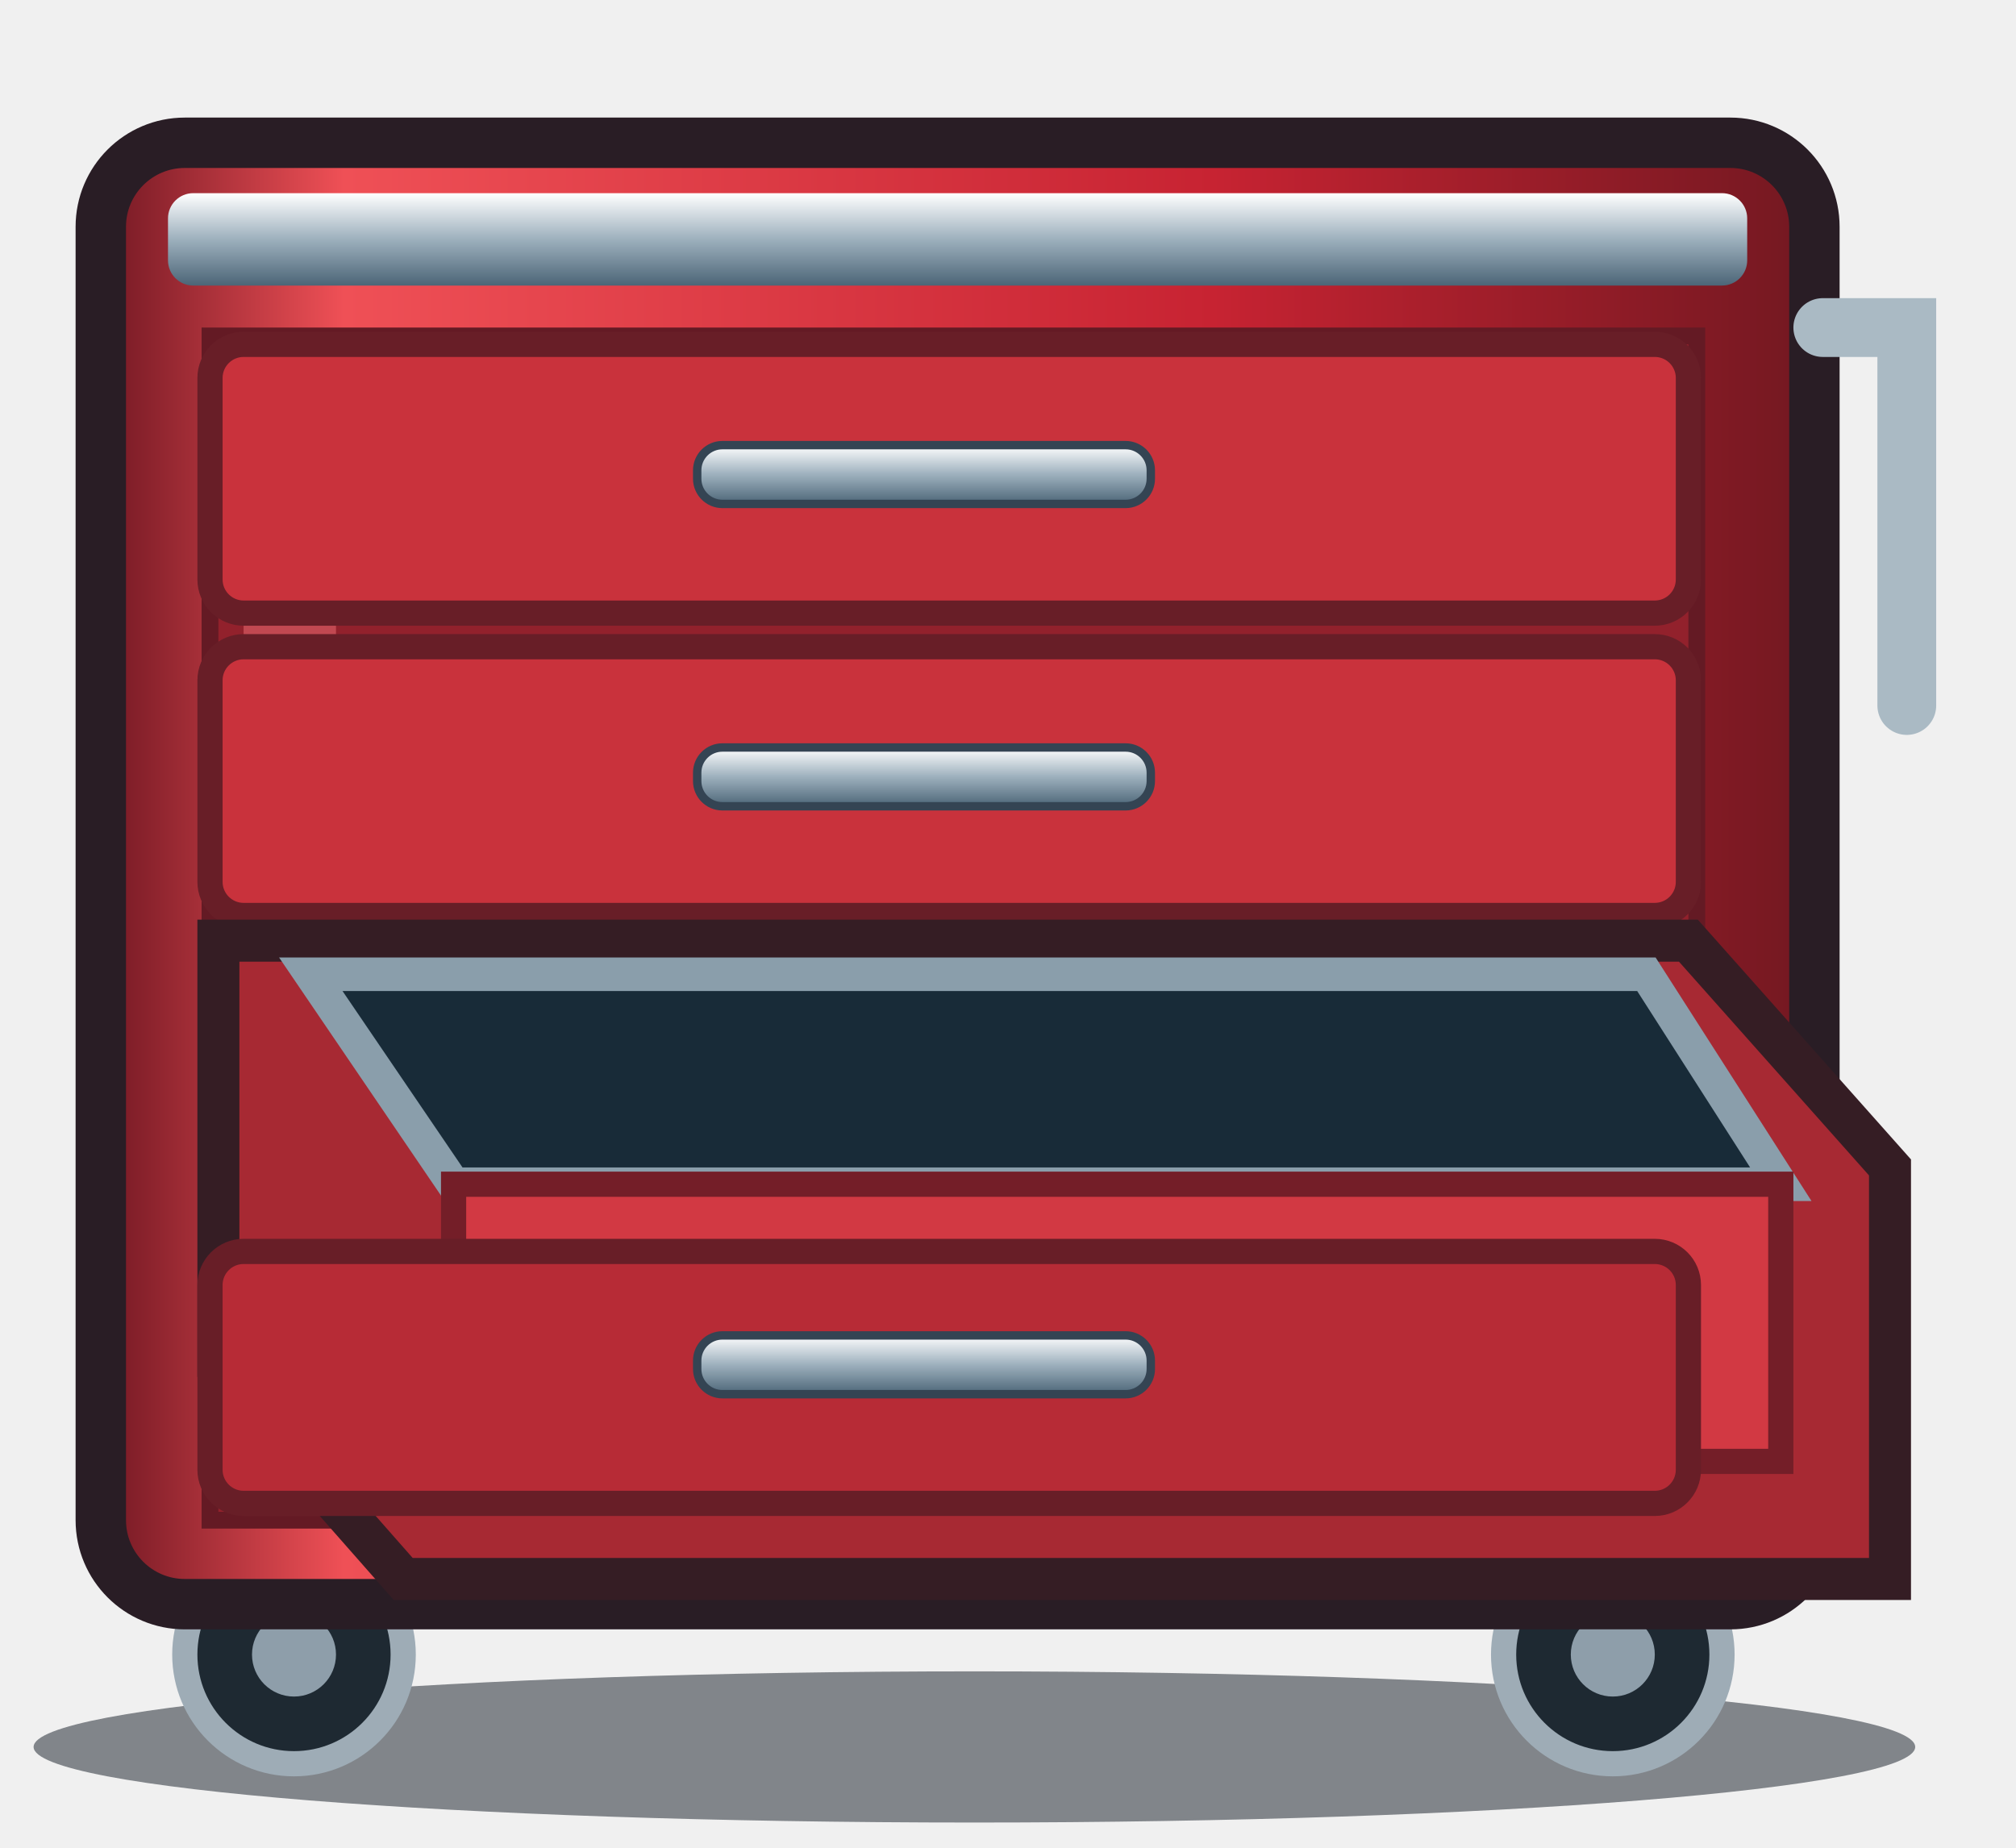
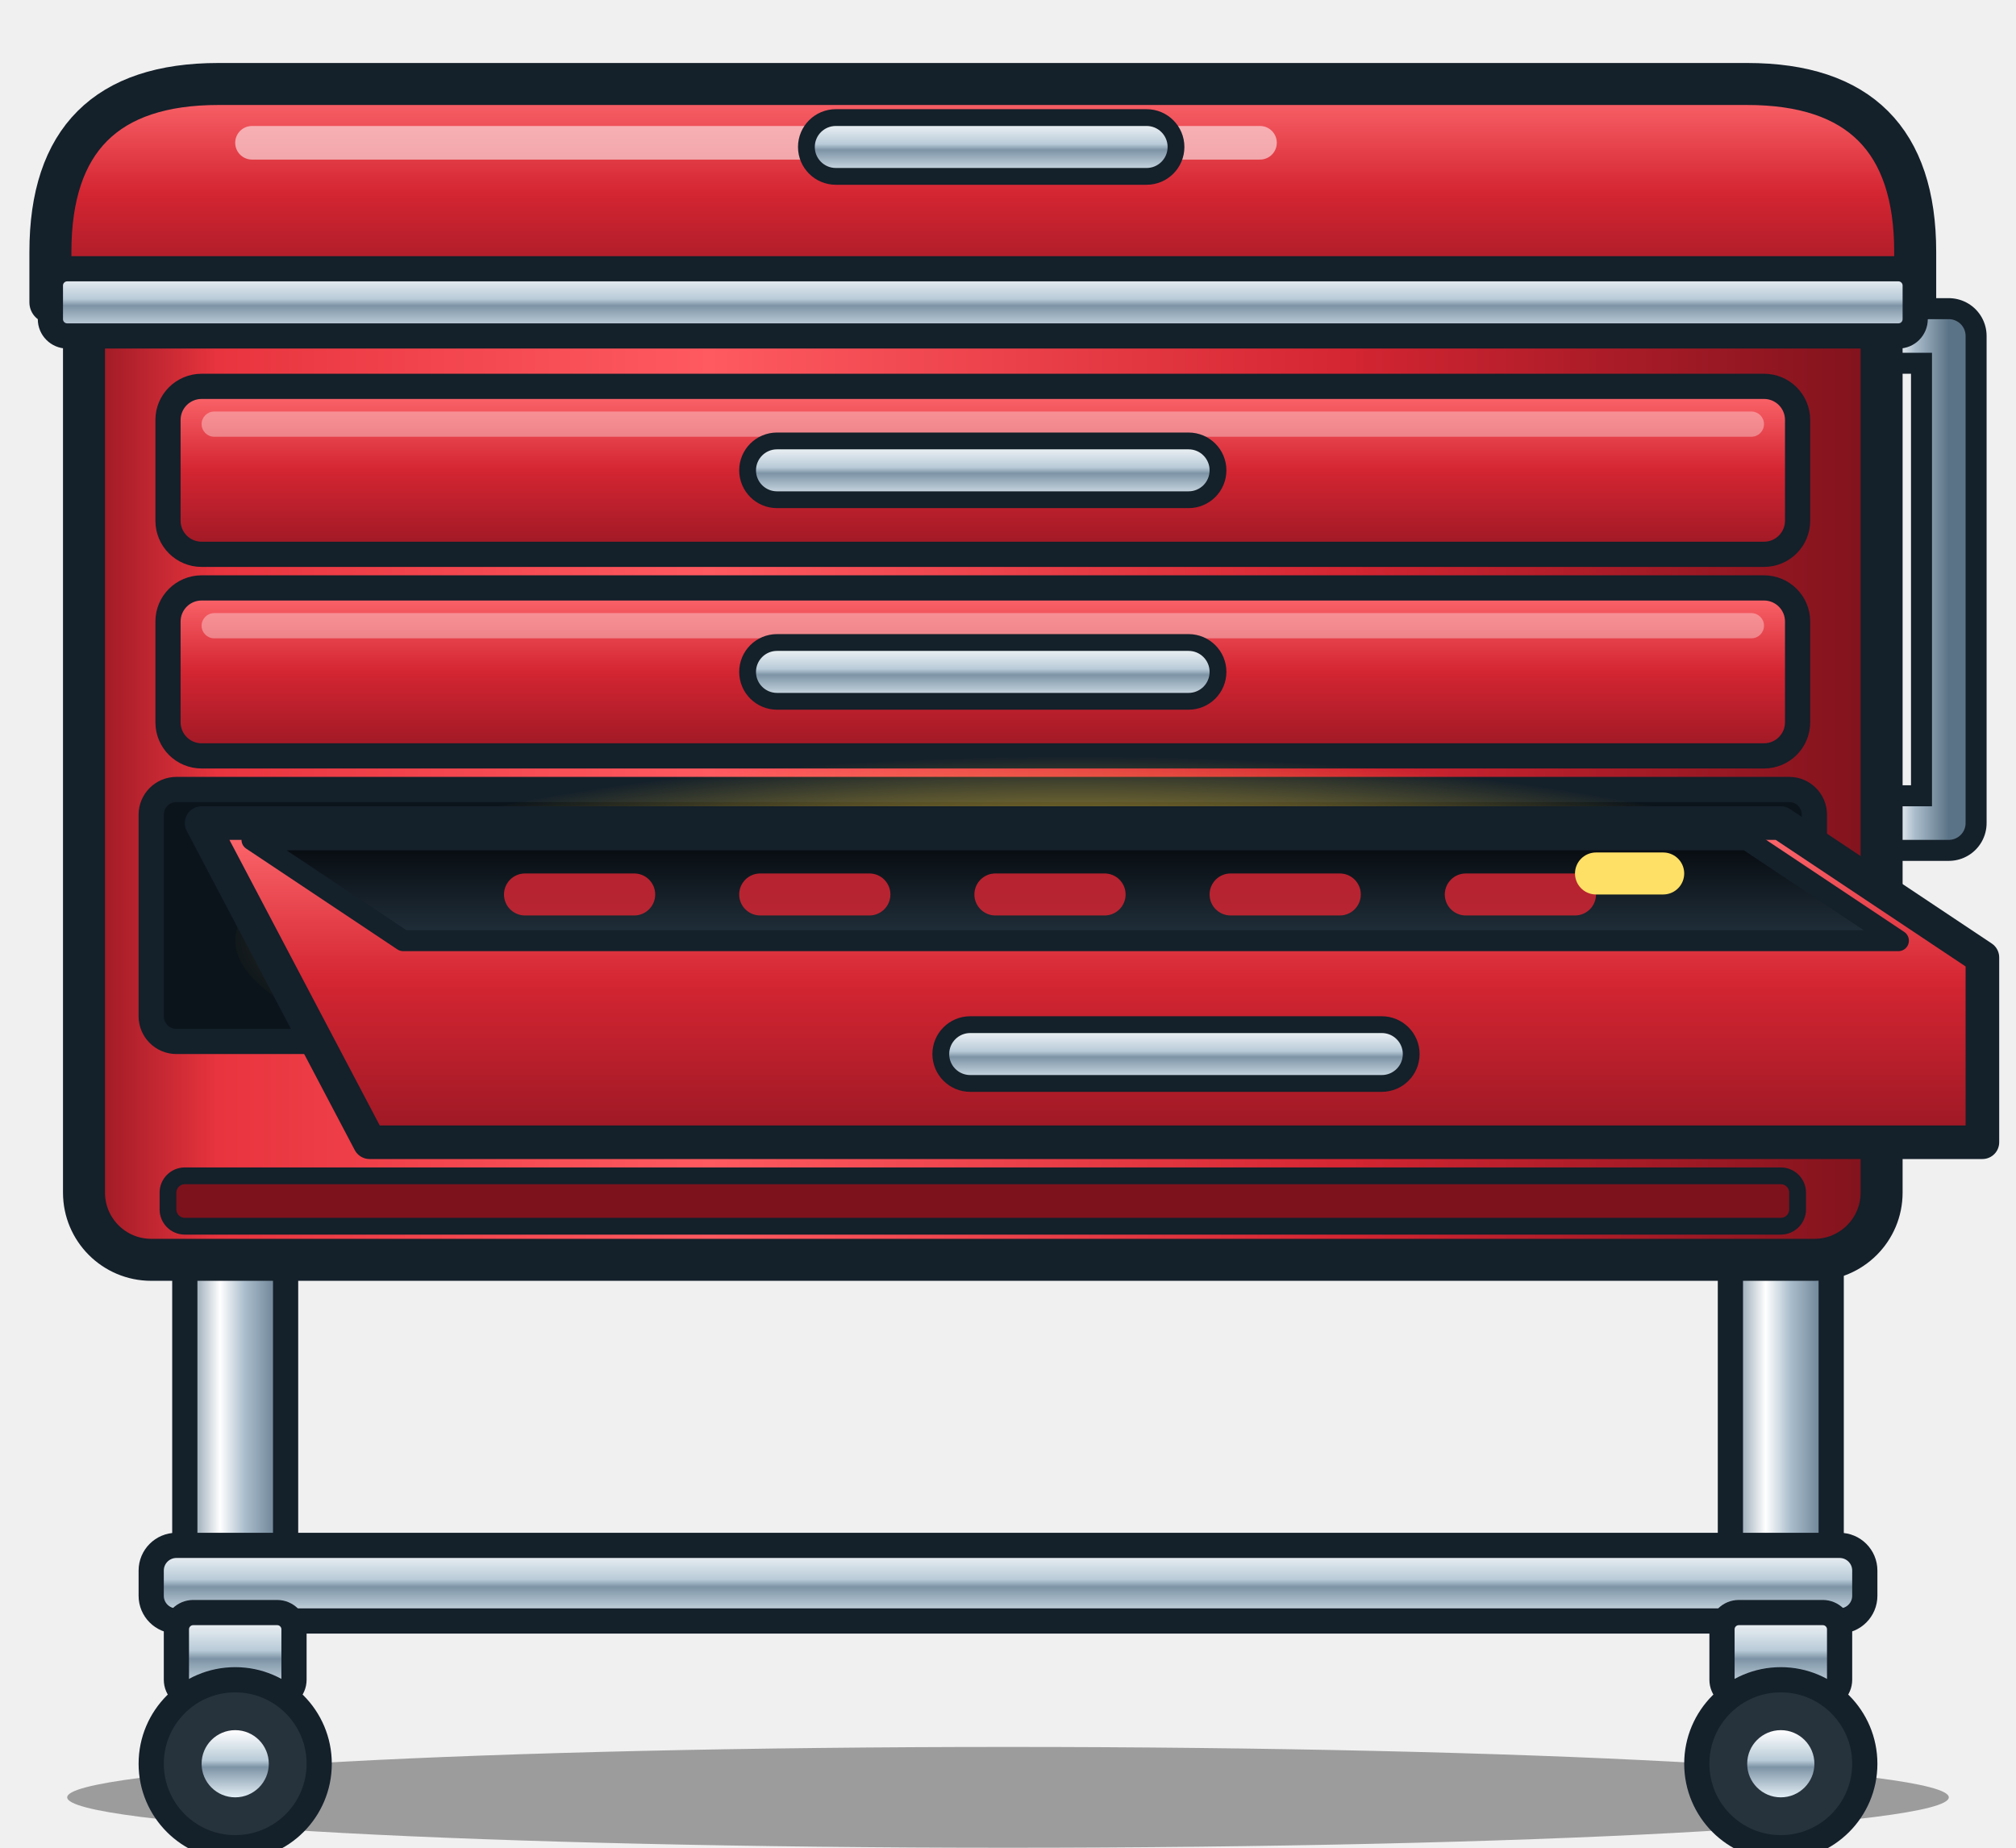
<svg xmlns="http://www.w3.org/2000/svg" viewBox="0 0 240 220">
  <defs>
-     <linearGradient id="red" x2="1" y2="0">
-       <stop stop-color="#751924" />
-       <stop offset=".14" stop-color="#ef5056" />
-       <stop offset=".65" stop-color="#c72332" />
-       <stop offset="1" stop-color="#731821" />
+     <linearGradient id="red" x1="0" y1="0" x2="1" y2="0">
+       <stop offset="0" stop-color="#8e1520" />
+       <stop offset=".08" stop-color="#e8343e" />
+       <stop offset=".35" stop-color="#ff5a60" />
+       <stop offset=".7" stop-color="#d42532" />
+       <stop offset="1" stop-color="#7d121c" />
    </linearGradient>
-     <linearGradient id="silver" x2="0" y2="1">
-       <stop stop-color="#fff" />
-       <stop offset=".5" stop-color="#9db0bd" />
-       <stop offset="1" stop-color="#4c6577" />
+     <linearGradient id="redv" x2="0" y2="1">
+       <stop offset="0" stop-color="#ff6b70" />
+       <stop offset=".5" stop-color="#d42532" />
+       <stop offset="1" stop-color="#9a1824" />
    </linearGradient>
+     <linearGradient id="chrome" x2="0" y2="1">
+       <stop offset="0" stop-color="#ffffff" />
+       <stop offset=".45" stop-color="#b9cbd8" />
+       <stop offset=".55" stop-color="#7d94a6" />
+       <stop offset="1" stop-color="#e3eef5" />
+     </linearGradient>
+     <linearGradient id="chromeh" x2="1" y2="0">
+       <stop offset="0" stop-color="#6f879a" />
+       <stop offset=".35" stop-color="#ffffff" />
+       <stop offset=".6" stop-color="#a9bccb" />
+       <stop offset="1" stop-color="#5b7386" />
+     </linearGradient>
+     <linearGradient id="wood" x2="0" y2="1">
+       <stop offset="0" stop-color="#f2b46a" />
+       <stop offset=".5" stop-color="#c98236" />
+       <stop offset="1" stop-color="#8a5220" />
+     </linearGradient>
+     <linearGradient id="peg" x2="0" y2="1">
+       <stop offset="0" stop-color="#e9b16a" />
+       <stop offset="1" stop-color="#c88a45" />
+     </linearGradient>
+     <linearGradient id="blue" x2="0" y2="1">
+       <stop offset="0" stop-color="#5aa8ff" />
+       <stop offset="1" stop-color="#1b56b8" />
+     </linearGradient>
+     <linearGradient id="yel" x2="0" y2="1">
+       <stop offset="0" stop-color="#ffe066" />
+       <stop offset="1" stop-color="#f0a400" />
+     </linearGradient>
+     <radialGradient id="glow" cx=".5" cy=".5" r=".5">
+       <stop offset="0" stop-color="#fff3a8" stop-opacity=".95" />
+       <stop offset=".6" stop-color="#ffd23d" stop-opacity=".55" />
+       <stop offset="1" stop-color="#ffd23d" stop-opacity="0" />
+     </radialGradient>
+     <linearGradient id="inside" x2="0" y2="1">
+       <stop offset="0" stop-color="#05090d" />
+       <stop offset="1" stop-color="#22313d" />
+     </linearGradient>
+     <pattern id="holes" width="12" height="12" patternUnits="userSpaceOnUse">
+       <circle cx="6" cy="6" r="1.6" fill="#8a5a28" opacity=".7" />
+     </pattern>
  </defs>
-   <ellipse cx="116" cy="208" rx="112" ry="9" fill="#111923" opacity=".5" />
-   <g fill="#1e2932" stroke="#9eacb6" stroke-width="3">
-     <circle cx="35" cy="197" r="13" />
-     <circle cx="192" cy="197" r="13" />
+   <ellipse cx="120" cy="214" rx="112" ry="6" fill="#000" opacity=".35" />
+   <rect x="22" y="146" width="12" height="52" fill="url(#chromeh)" stroke="#14202a" stroke-width="3" />
+   <rect x="206" y="146" width="12" height="52" fill="url(#chromeh)" stroke="#14202a" stroke-width="3" />
+   <rect x="18" y="184" width="204" height="9" rx="3" fill="url(#chrome)" stroke="#14202a" stroke-width="3" />
+   <g transform="translate(28 206) scale(1)">
+     <rect x="-7" y="-14" width="14" height="10" rx="2" fill="url(#chrome)" stroke="#14202a" stroke-width="3" />
+     <circle r="10" cy="4" fill="#26323c" stroke="#14202a" stroke-width="3" />
+     <circle r="4" cy="4" fill="url(#chrome)" />
  </g>
-   <g fill="#8e9eaa">
-     <circle cx="35" cy="197" r="5" />
-     <circle cx="192" cy="197" r="5" />
+   <g transform="translate(212 206) scale(1)">
+     <rect x="-7" y="-14" width="14" height="10" rx="2" fill="url(#chrome)" stroke="#14202a" stroke-width="3" />
+     <circle r="10" cy="4" fill="#26323c" stroke="#14202a" stroke-width="3" />
+     <circle r="4" cy="4" fill="url(#chrome)" />
  </g>
-   <rect x="12" y="17" width="204" height="174" rx="10" fill="url(#red)" stroke="#291d25" stroke-width="6" />
-   <rect x="20" y="23" width="188" height="11" rx="3" fill="url(#silver)" />
-   <path d="M25 40H202V181H25Z" fill="#92212c" stroke="#641a24" stroke-width="2" />
-   <path d="M29 40H40V180H29Z" fill="#ef7075" opacity=".5" />
-   <rect x="25" y="41" width="176" height="32" rx="4" fill="#c9323c" stroke="#681e27" stroke-width="3" />
-   <rect x="83" y="53" width="54" height="7" rx="3" fill="url(#silver)" stroke="#344453" stroke-width="1" />
-   <rect x="25" y="77" width="176" height="32" rx="4" fill="#c9323c" stroke="#681e27" stroke-width="3" />
-   <rect x="83" y="89" width="54" height="7" rx="3" fill="url(#silver)" stroke="#344453" stroke-width="1" />
-   <path d="M26 112H201L225 139V188H48L26 163Z" fill="#a72933" stroke="#351d24" stroke-width="5" />
-   <path d="M37 116H196L212 141H54Z" fill="#182b38" stroke="#8a9eab" stroke-width="4" />
-   <path d="M54 141H212V174H54Z" fill="#d23943" stroke="#741e28" stroke-width="3" />
-   <rect x="105" y="157" width="50" height="8" rx="3" fill="url(#silver)" />
-   <rect x="25" y="149" width="176" height="30" rx="4" fill="#b72b36" stroke="#681e27" stroke-width="3" />
-   <rect x="83" y="159" width="54" height="7" rx="3" fill="url(#silver)" stroke="#344453" stroke-width="1" />
-   <path d="M217 39h10v45" fill="none" stroke="#aabac4" stroke-width="7" stroke-linecap="round" />
+   <path d="M222 40h10v58h-10" fill="none" stroke="#14202a" stroke-width="9" stroke-linejoin="round" />
+   <path d="M222 40h10v58h-10" fill="none" stroke="url(#chromeh)" stroke-width="4" stroke-linejoin="round" />
+   <rect x="10" y="26" width="214" height="124" rx="8" fill="url(#red)" stroke="#14202a" stroke-width="5" />
+   <path d="M6 30 Q6 10 26 10 H208 Q228 10 228 30 V36 H6Z" fill="url(#redv)" stroke="#14202a" stroke-width="5" stroke-linejoin="round" />
+   <rect x="6" y="32" width="222" height="8" rx="2" fill="url(#chrome)" stroke="#14202a" stroke-width="3" />
+   <path d="M30 17 H150" stroke="#fff" stroke-width="4" stroke-linecap="round" opacity=".55" />
+   <rect x="96" y="14" width="44" height="7" rx="3.5" fill="url(#chrome)" stroke="#14202a" stroke-width="2" />
+   <rect x="20" y="46" width="194" height="20" rx="4" fill="url(#redv)" stroke="#14202a" stroke-width="3" />
+   <rect x="24" y="49" width="186" height="3" rx="1.5" fill="#fff" opacity=".35" />
+   <rect x="89.0" y="52.5" width="56" height="7" rx="3.5" fill="url(#chrome)" stroke="#14202a" stroke-width="2" />
+   <rect x="20" y="70" width="194" height="20" rx="4" fill="url(#redv)" stroke="#14202a" stroke-width="3" />
+   <rect x="24" y="73" width="186" height="3" rx="1.5" fill="#fff" opacity=".35" />
+   <rect x="89.0" y="76.5" width="56" height="7" rx="3.5" fill="url(#chrome)" stroke="#14202a" stroke-width="2" />
+   <rect x="18" y="94" width="198" height="30" rx="3" fill="#0b141b" stroke="#14202a" stroke-width="3" />
+   <ellipse cx="128" cy="112" rx="100" ry="22" fill="url(#glow)" />
+   <path d="M24 98 H212 L236 114 V136 H44 Z" fill="url(#redv)" stroke="#14202a" stroke-width="4" stroke-linejoin="round" />
+   <path d="M30 100 H208 L226 112 H48 Z" fill="url(#inside)" stroke="#14202a" stroke-width="2.5" stroke-linejoin="round" />
+   <g fill="#d42532" opacity=".85">
+     <rect x="60" y="104" width="18" height="5" rx="2.5" />
+     <rect x="88" y="104" width="18" height="5" rx="2.5" />
+     <rect x="116" y="104" width="18" height="5" rx="2.5" />
+     <rect x="144" y="104" width="18" height="5" rx="2.5" />
+     <rect x="172" y="104" width="18" height="5" rx="2.5" />
+   </g>
+   <path d="M190 104 l8 0" stroke="#ffe066" stroke-width="5" stroke-linecap="round" />
+   <rect x="112" y="122" width="56" height="7" rx="3.5" fill="url(#chrome)" stroke="#14202a" stroke-width="2" />
+   <rect x="20" y="140" width="194" height="6" rx="2" fill="#7d121c" stroke="#14202a" stroke-width="2" />
+   <rect x="78" y="0" width="0" height="0" />
</svg>
